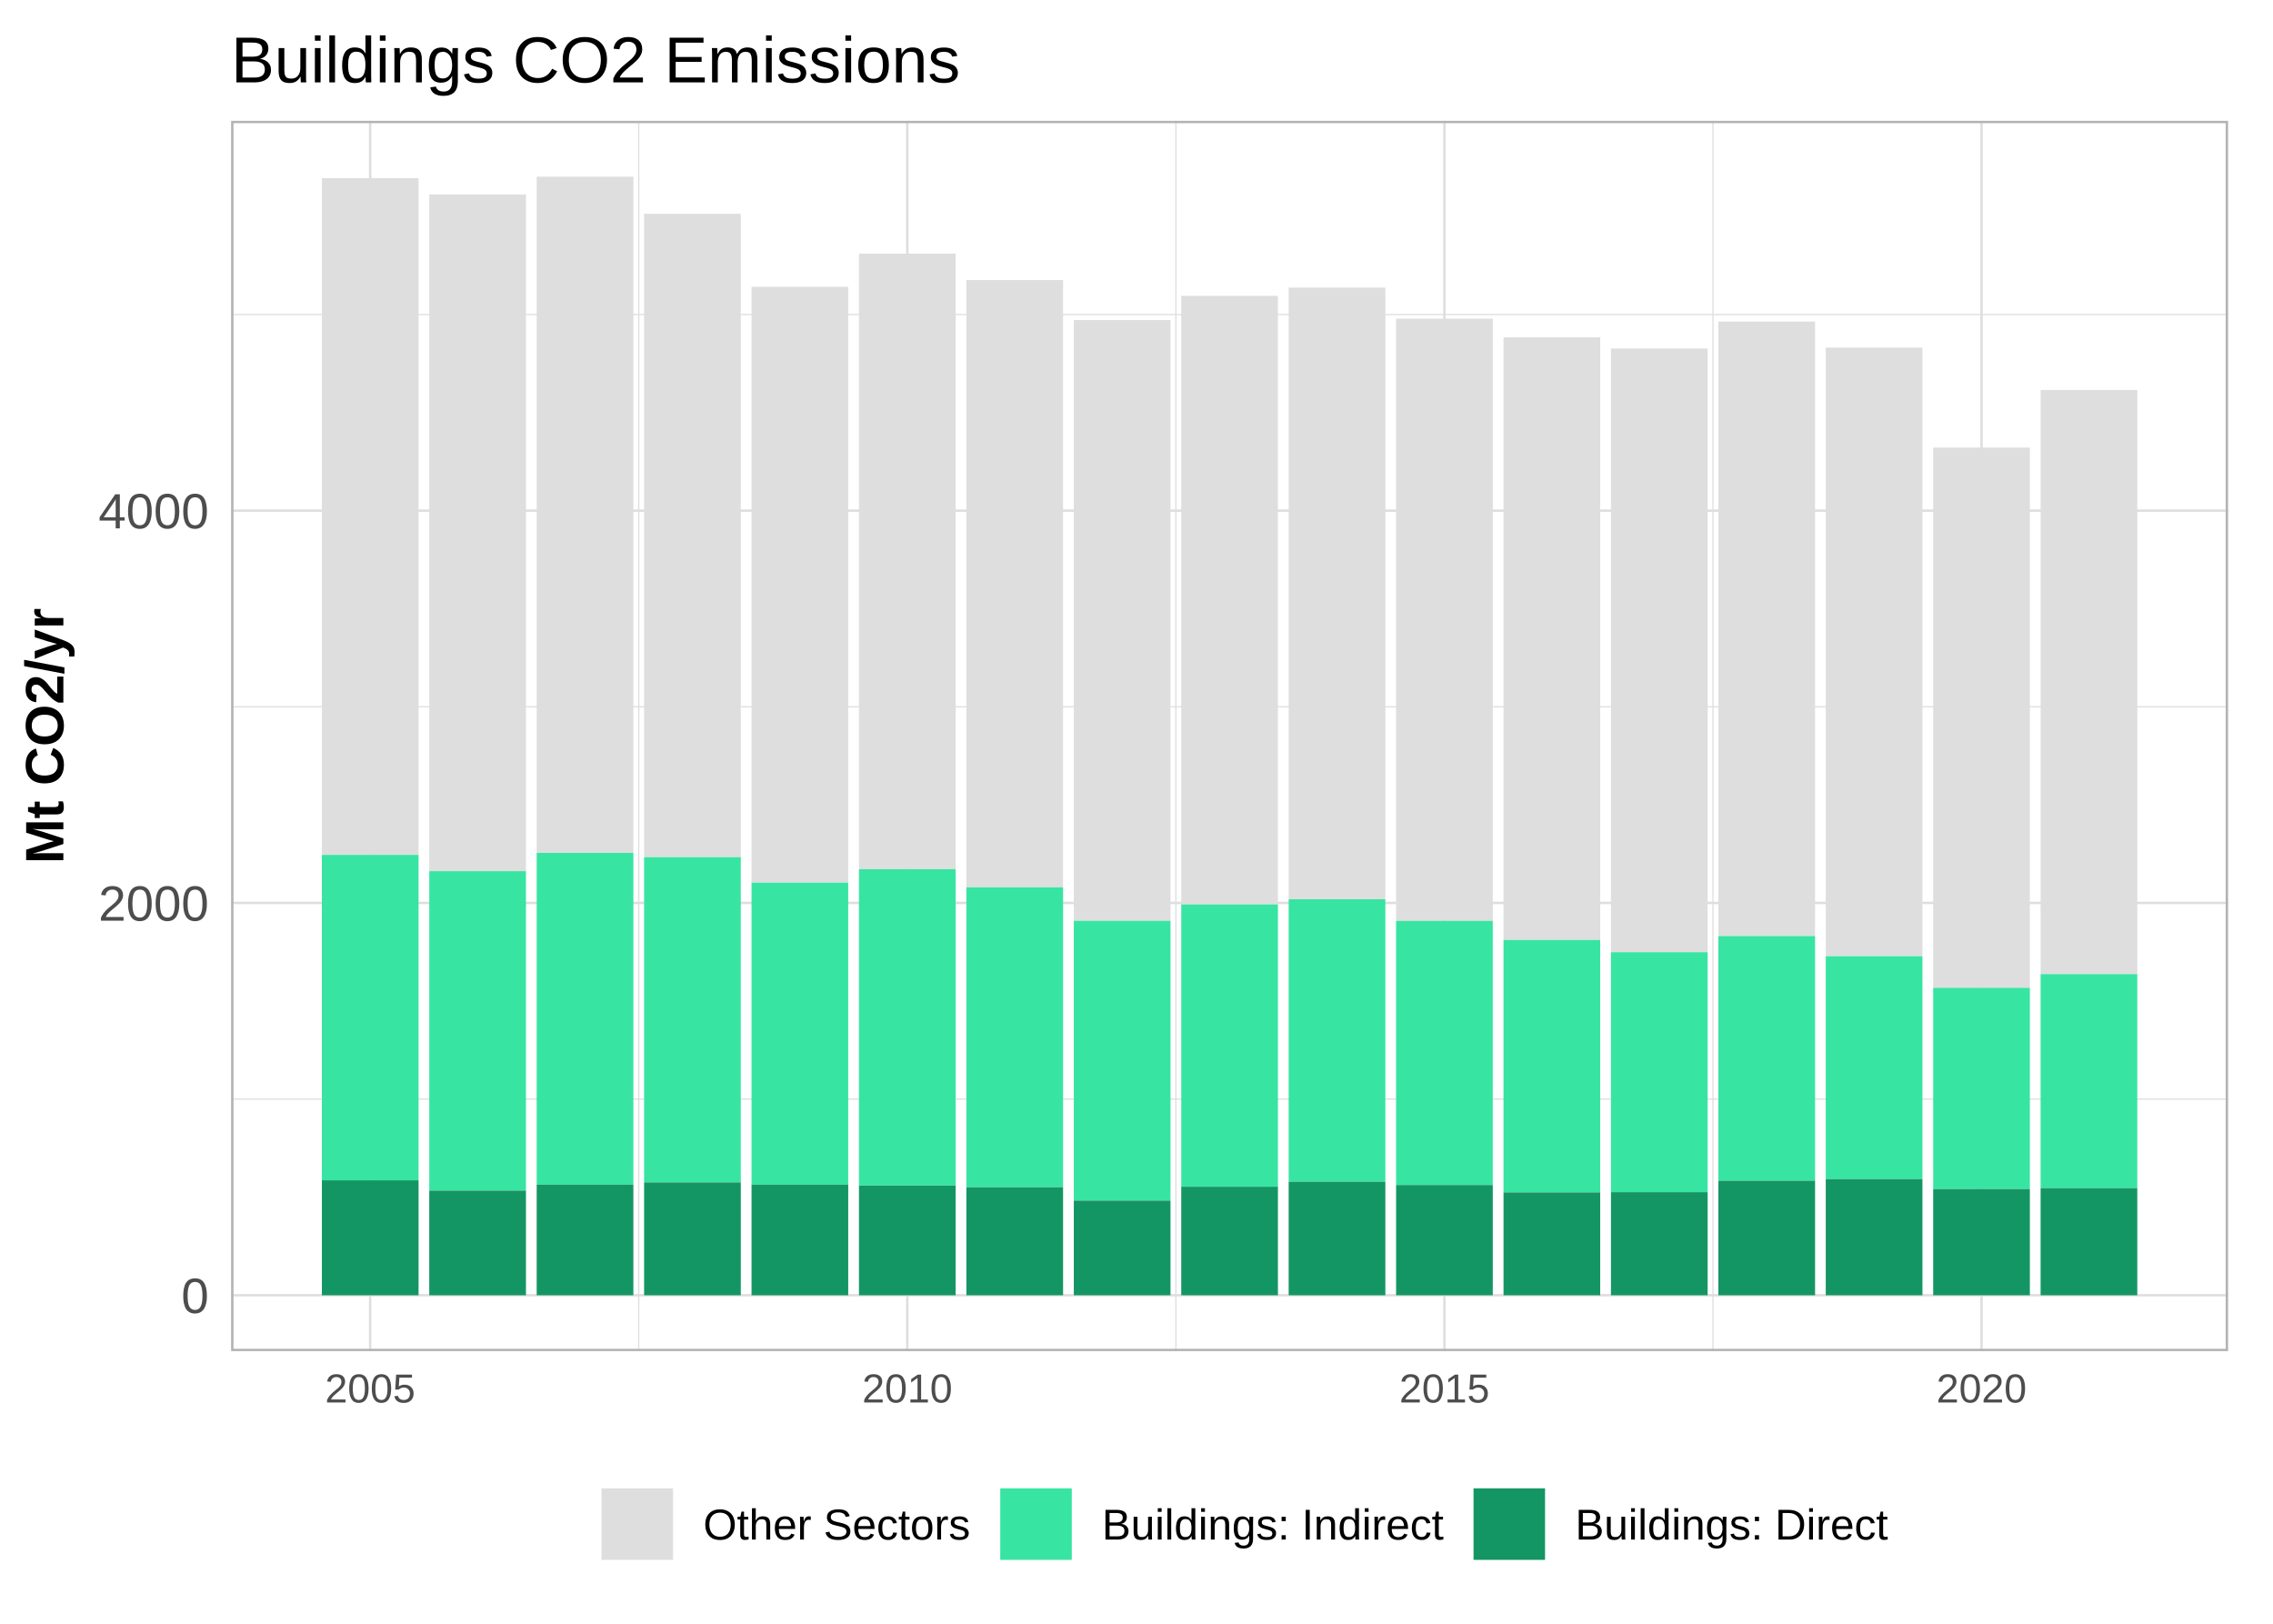
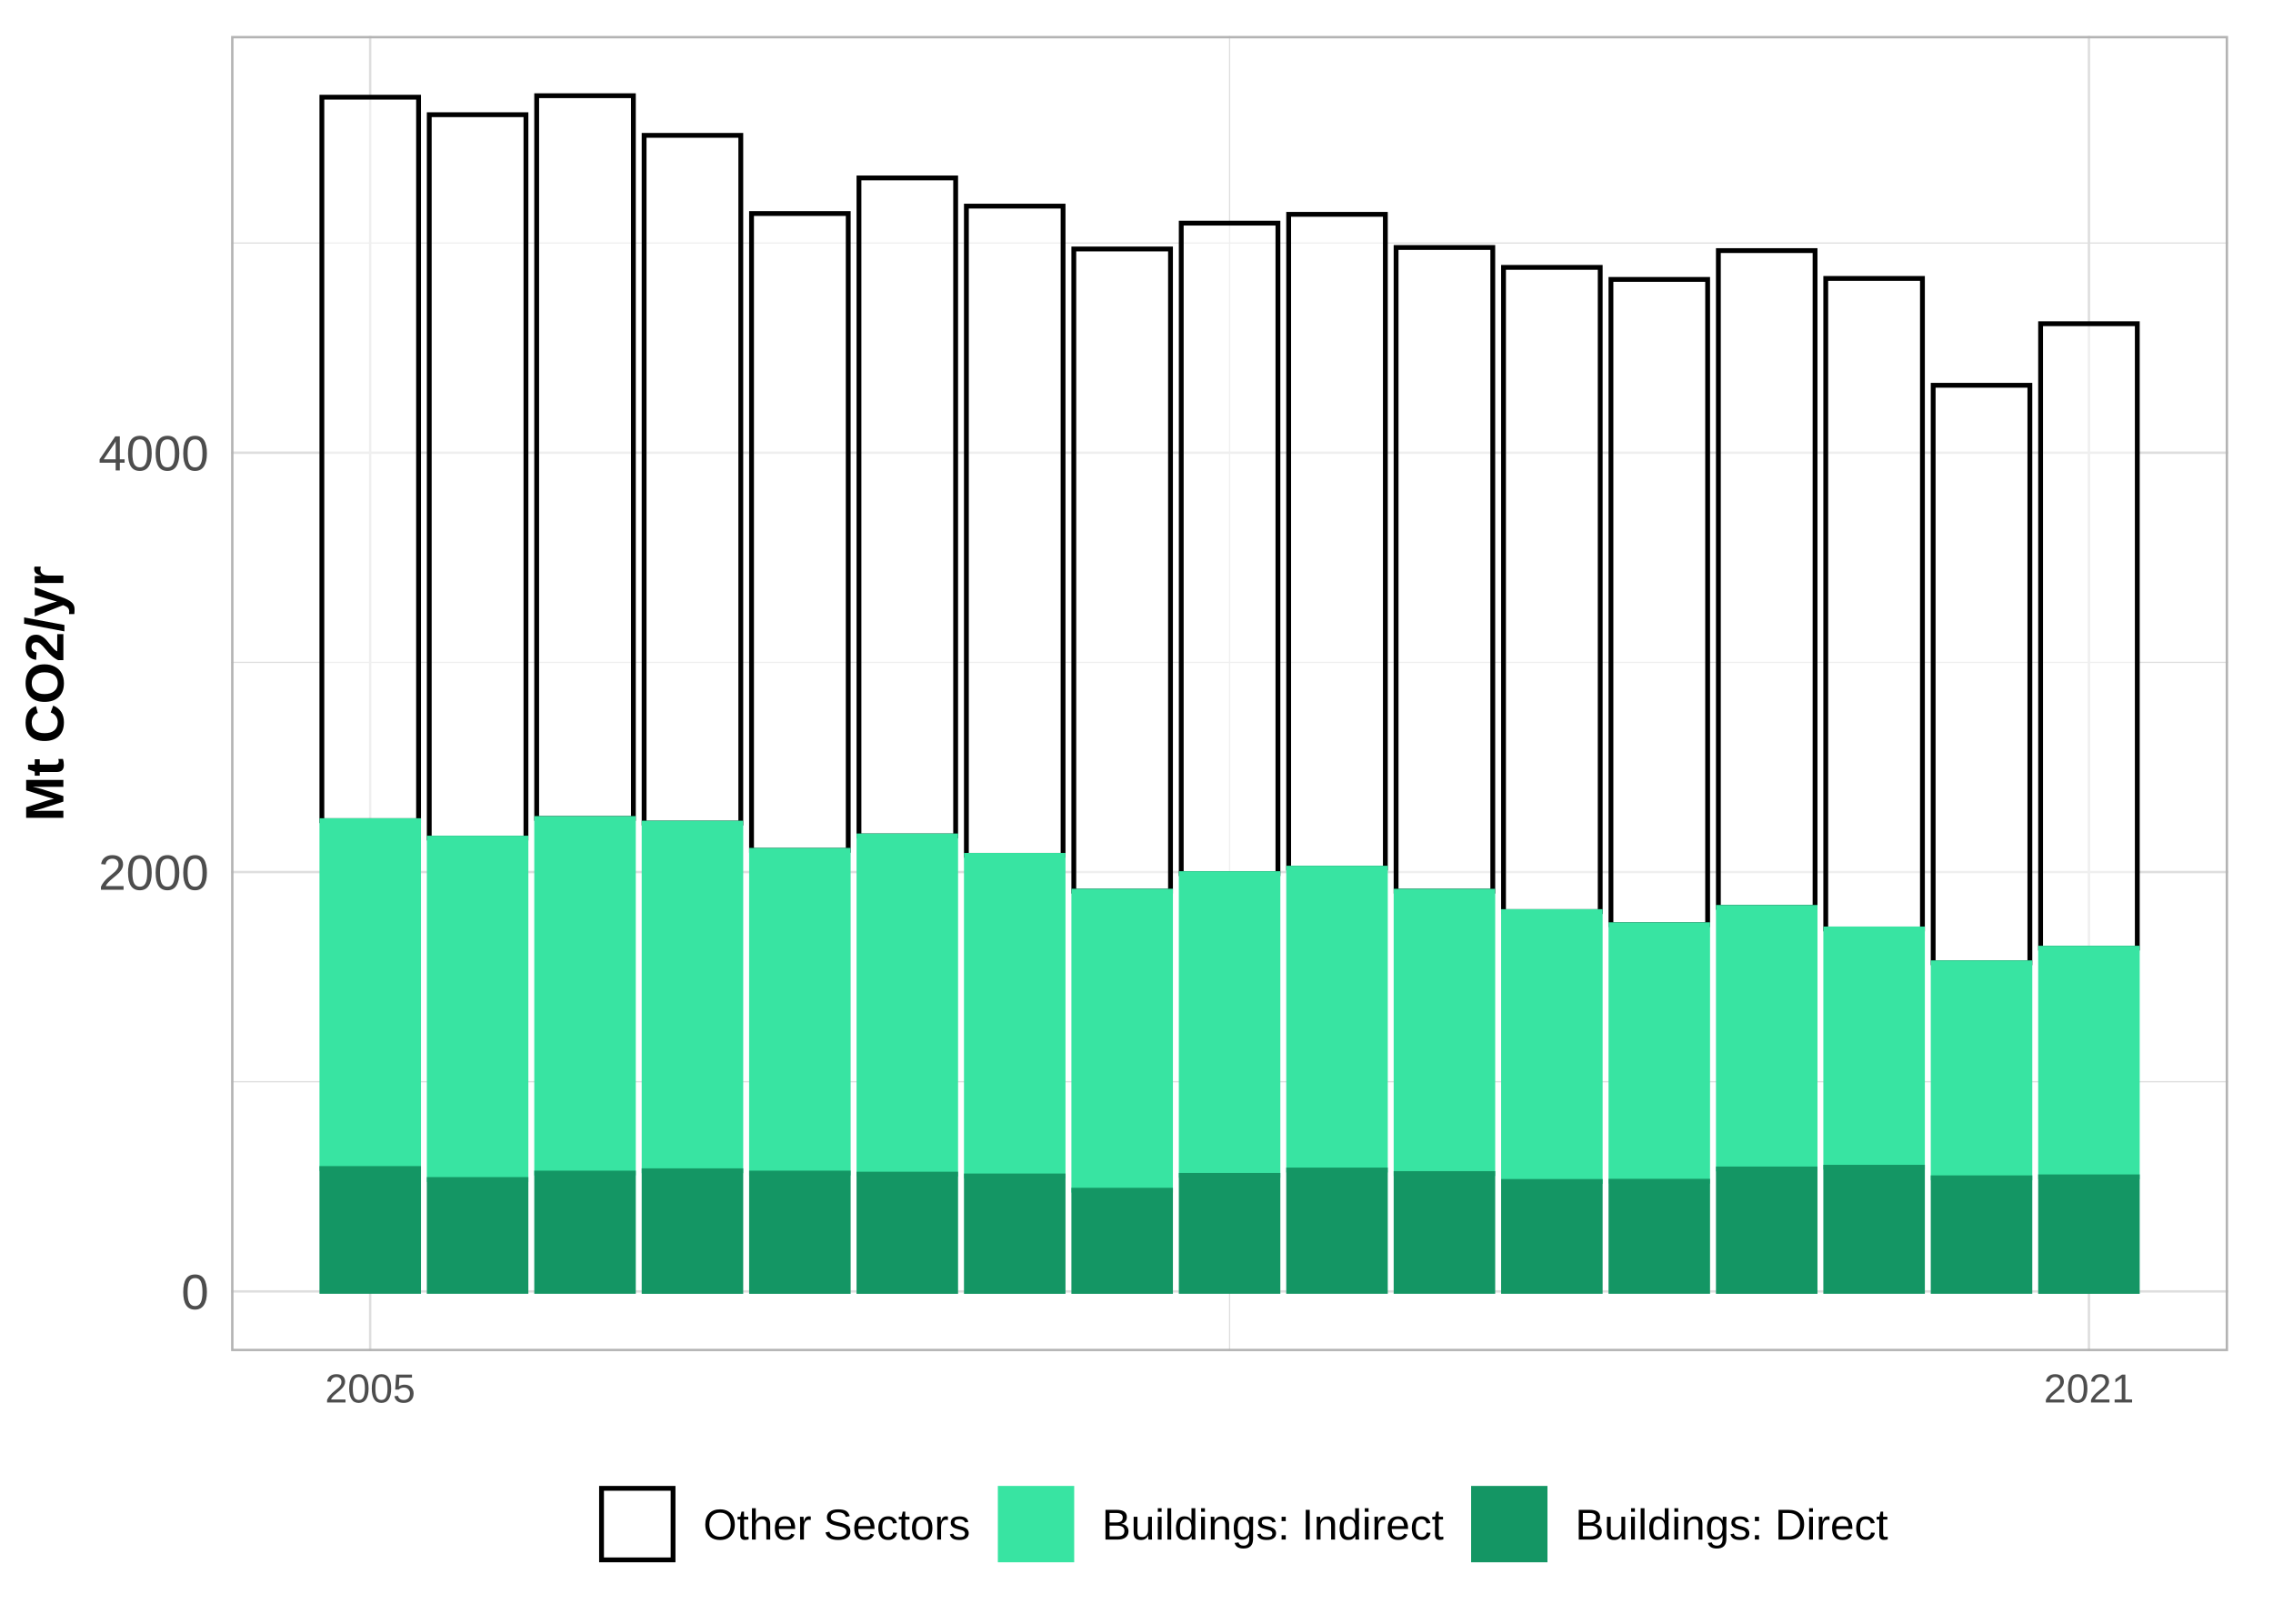
<svg xmlns="http://www.w3.org/2000/svg" class="svglite" width="504.00pt" height="360.00pt" viewBox="0 0 504.00 360.00">
  <defs>
    <style type="text/css">
    .svglite line, .svglite polyline, .svglite polygon, .svglite path, .svglite rect, .svglite circle {
      fill: none;
      stroke: #000000;
      stroke-linecap: round;
      stroke-linejoin: round;
      stroke-miterlimit: 10.00;
    }
    .svglite text {
      white-space: pre;
    }
  </style>
  </defs>
  <rect width="100%" height="100%" style="stroke: none; fill: #FFFFFF;" />
  <defs>
    <clipPath id="cpMC4wMHw1MDQuMDB8MC4wMHwzNjAuMDA=">
      <rect x="0.00" y="0.00" width="504.00" height="360.00" />
    </clipPath>
  </defs>
  <g clip-path="url(#cpMC4wMHw1MDQuMDB8MC4wMHwzNjAuMDA=)">
-     <rect x="0.00" y="0.00" width="504.00" height="360.00" style="stroke-width: 1.07; stroke: #FFFFFF; fill: #FFFFFF;" />
+     <rect x="0.00" y="0" width="504.00" height="360.00" style="stroke-width: 1.07; stroke: #FFFFFF; fill: #FFFFFF;" />
  </g>
  <defs>
-     <clipPath id="cpNTEuMjR8NDk0LjA0fDI2Ljc4fDI5OS41Nw==">
-       <rect x="51.24" y="26.78" width="442.80" height="272.79" />
+     <clipPath id="cpNTEuMjR8NDk0LjA0fDcuOTd8Mjk5LjU3">
+       <rect x="51.24" y="7.97" width="442.80" height="291.60" />
    </clipPath>
  </defs>
-   <g clip-path="url(#cpNTEuMjR8NDk0LjA0fDI2Ljc4fDI5OS41Nw==)">
-     <rect x="51.24" y="26.78" width="442.80" height="272.79" style="stroke-width: 1.07; stroke: none; fill: #FFFFFF;" />
-     <polyline points="51.24,243.68 494.04,243.68 " style="stroke-width: 0.27; stroke: #DEDEDE; stroke-linecap: butt;" />
-     <polyline points="51.24,156.70 494.04,156.70 " style="stroke-width: 0.27; stroke: #DEDEDE; stroke-linecap: butt;" />
-     <polyline points="51.24,69.73 494.04,69.73 " style="stroke-width: 0.27; stroke: #DEDEDE; stroke-linecap: butt;" />
-     <polyline points="141.63,299.57 141.63,26.78 " style="stroke-width: 0.27; stroke: #DEDEDE; stroke-linecap: butt;" />
-     <polyline points="260.73,299.57 260.73,26.78 " style="stroke-width: 0.27; stroke: #DEDEDE; stroke-linecap: butt;" />
-     <polyline points="379.82,299.57 379.82,26.78 " style="stroke-width: 0.27; stroke: #DEDEDE; stroke-linecap: butt;" />
-     <polyline points="51.24,287.17 494.04,287.17 " style="stroke-width: 0.53; stroke: #DEDEDE; stroke-linecap: butt;" />
-     <polyline points="51.24,200.19 494.04,200.19 " style="stroke-width: 0.53; stroke: #DEDEDE; stroke-linecap: butt;" />
-     <polyline points="51.24,113.22 494.04,113.22 " style="stroke-width: 0.53; stroke: #DEDEDE; stroke-linecap: butt;" />
-     <polyline points="82.08,299.57 82.08,26.78 " style="stroke-width: 0.53; stroke: #DEDEDE; stroke-linecap: butt;" />
-     <polyline points="201.18,299.57 201.18,26.78 " style="stroke-width: 0.53; stroke: #DEDEDE; stroke-linecap: butt;" />
-     <polyline points="320.28,299.57 320.28,26.78 " style="stroke-width: 0.53; stroke: #DEDEDE; stroke-linecap: butt;" />
-     <polyline points="439.37,299.57 439.37,26.78 " style="stroke-width: 0.53; stroke: #DEDEDE; stroke-linecap: butt;" />
-     <rect x="71.37" y="39.49" width="21.44" height="150.05" style="stroke-width: 1.07; stroke: none; stroke-linecap: butt; stroke-linejoin: miter; fill: #DEDEDE;" />
-     <rect x="71.37" y="189.54" width="21.44" height="72.15" style="stroke-width: 1.07; stroke: none; stroke-linecap: butt; stroke-linejoin: miter; fill: #38E4A2;" />
-     <rect x="71.37" y="261.69" width="21.44" height="25.48" style="stroke-width: 1.07; stroke: none; stroke-linecap: butt; stroke-linejoin: miter; fill: #149664;" />
-     <rect x="95.18" y="43.11" width="21.44" height="150.04" style="stroke-width: 1.07; stroke: none; stroke-linecap: butt; stroke-linejoin: miter; fill: #DEDEDE;" />
-     <rect x="95.18" y="193.15" width="21.44" height="70.82" style="stroke-width: 1.07; stroke: none; stroke-linecap: butt; stroke-linejoin: miter; fill: #38E4A2;" />
-     <rect x="95.18" y="263.97" width="21.44" height="23.20" style="stroke-width: 1.07; stroke: none; stroke-linecap: butt; stroke-linejoin: miter; fill: #149664;" />
-     <rect x="119.00" y="39.18" width="21.44" height="149.91" style="stroke-width: 1.07; stroke: none; stroke-linecap: butt; stroke-linejoin: miter; fill: #DEDEDE;" />
-     <rect x="119.00" y="189.09" width="21.44" height="73.54" style="stroke-width: 1.07; stroke: none; stroke-linecap: butt; stroke-linejoin: miter; fill: #38E4A2;" />
-     <rect x="119.00" y="262.63" width="21.44" height="24.54" style="stroke-width: 1.07; stroke: none; stroke-linecap: butt; stroke-linejoin: miter; fill: #149664;" />
-     <rect x="142.82" y="47.40" width="21.44" height="142.65" style="stroke-width: 1.07; stroke: none; stroke-linecap: butt; stroke-linejoin: miter; fill: #DEDEDE;" />
-     <rect x="142.82" y="190.04" width="21.44" height="72.10" style="stroke-width: 1.07; stroke: none; stroke-linecap: butt; stroke-linejoin: miter; fill: #38E4A2;" />
-     <rect x="142.82" y="262.15" width="21.44" height="25.02" style="stroke-width: 1.07; stroke: none; stroke-linecap: butt; stroke-linejoin: miter; fill: #149664;" />
-     <rect x="166.64" y="63.60" width="21.44" height="132.08" style="stroke-width: 1.07; stroke: none; stroke-linecap: butt; stroke-linejoin: miter; fill: #DEDEDE;" />
-     <rect x="166.64" y="195.69" width="21.44" height="66.94" style="stroke-width: 1.07; stroke: none; stroke-linecap: butt; stroke-linejoin: miter; fill: #38E4A2;" />
-     <rect x="166.64" y="262.63" width="21.44" height="24.54" style="stroke-width: 1.07; stroke: none; stroke-linecap: butt; stroke-linejoin: miter; fill: #149664;" />
-     <rect x="190.46" y="56.23" width="21.44" height="136.47" style="stroke-width: 1.07; stroke: none; stroke-linecap: butt; stroke-linejoin: miter; fill: #DEDEDE;" />
-     <rect x="190.46" y="192.70" width="21.44" height="70.15" style="stroke-width: 1.07; stroke: none; stroke-linecap: butt; stroke-linejoin: miter; fill: #38E4A2;" />
-     <rect x="190.46" y="262.85" width="21.44" height="24.32" style="stroke-width: 1.07; stroke: none; stroke-linecap: butt; stroke-linejoin: miter; fill: #149664;" />
-     <rect x="214.28" y="62.08" width="21.44" height="134.65" style="stroke-width: 1.07; stroke: none; stroke-linecap: butt; stroke-linejoin: miter; fill: #DEDEDE;" />
-     <rect x="214.28" y="196.73" width="21.44" height="66.49" style="stroke-width: 1.07; stroke: none; stroke-linecap: butt; stroke-linejoin: miter; fill: #38E4A2;" />
-     <rect x="214.28" y="263.22" width="21.44" height="23.95" style="stroke-width: 1.07; stroke: none; stroke-linecap: butt; stroke-linejoin: miter; fill: #149664;" />
-     <rect x="238.10" y="70.96" width="21.44" height="133.19" style="stroke-width: 1.07; stroke: none; stroke-linecap: butt; stroke-linejoin: miter; fill: #DEDEDE;" />
-     <rect x="238.10" y="204.15" width="21.44" height="62.02" style="stroke-width: 1.07; stroke: none; stroke-linecap: butt; stroke-linejoin: miter; fill: #38E4A2;" />
-     <rect x="238.10" y="266.18" width="21.44" height="20.99" style="stroke-width: 1.07; stroke: none; stroke-linecap: butt; stroke-linejoin: miter; fill: #149664;" />
-     <rect x="261.92" y="65.60" width="21.44" height="134.91" style="stroke-width: 1.07; stroke: none; stroke-linecap: butt; stroke-linejoin: miter; fill: #DEDEDE;" />
-     <rect x="261.92" y="200.52" width="21.44" height="62.59" style="stroke-width: 1.07; stroke: none; stroke-linecap: butt; stroke-linejoin: miter; fill: #38E4A2;" />
-     <rect x="261.92" y="263.11" width="21.44" height="24.06" style="stroke-width: 1.07; stroke: none; stroke-linecap: butt; stroke-linejoin: miter; fill: #149664;" />
-     <rect x="285.74" y="63.77" width="21.44" height="135.61" style="stroke-width: 1.07; stroke: none; stroke-linecap: butt; stroke-linejoin: miter; fill: #DEDEDE;" />
-     <rect x="285.74" y="199.38" width="21.44" height="62.61" style="stroke-width: 1.07; stroke: none; stroke-linecap: butt; stroke-linejoin: miter; fill: #38E4A2;" />
-     <rect x="285.74" y="261.99" width="21.44" height="25.18" style="stroke-width: 1.07; stroke: none; stroke-linecap: butt; stroke-linejoin: miter; fill: #149664;" />
-     <rect x="309.56" y="70.65" width="21.44" height="133.51" style="stroke-width: 1.07; stroke: none; stroke-linecap: butt; stroke-linejoin: miter; fill: #DEDEDE;" />
-     <rect x="309.56" y="204.16" width="21.44" height="58.57" style="stroke-width: 1.07; stroke: none; stroke-linecap: butt; stroke-linejoin: miter; fill: #38E4A2;" />
-     <rect x="309.56" y="262.73" width="21.44" height="24.44" style="stroke-width: 1.07; stroke: none; stroke-linecap: butt; stroke-linejoin: miter; fill: #149664;" />
-     <rect x="333.38" y="74.78" width="21.44" height="133.61" style="stroke-width: 1.07; stroke: none; stroke-linecap: butt; stroke-linejoin: miter; fill: #DEDEDE;" />
-     <rect x="333.38" y="208.40" width="21.44" height="55.97" style="stroke-width: 1.07; stroke: none; stroke-linecap: butt; stroke-linejoin: miter; fill: #38E4A2;" />
-     <rect x="333.38" y="264.37" width="21.44" height="22.80" style="stroke-width: 1.07; stroke: none; stroke-linecap: butt; stroke-linejoin: miter; fill: #149664;" />
-     <rect x="357.20" y="77.27" width="21.44" height="133.85" style="stroke-width: 1.07; stroke: none; stroke-linecap: butt; stroke-linejoin: miter; fill: #DEDEDE;" />
-     <rect x="357.20" y="211.12" width="21.44" height="53.20" style="stroke-width: 1.07; stroke: none; stroke-linecap: butt; stroke-linejoin: miter; fill: #38E4A2;" />
-     <rect x="357.20" y="264.32" width="21.44" height="22.85" style="stroke-width: 1.07; stroke: none; stroke-linecap: butt; stroke-linejoin: miter; fill: #149664;" />
-     <rect x="381.02" y="71.30" width="21.44" height="136.23" style="stroke-width: 1.07; stroke: none; stroke-linecap: butt; stroke-linejoin: miter; fill: #DEDEDE;" />
-     <rect x="381.02" y="207.53" width="21.44" height="54.24" style="stroke-width: 1.07; stroke: none; stroke-linecap: butt; stroke-linejoin: miter; fill: #38E4A2;" />
-     <rect x="381.02" y="261.77" width="21.44" height="25.40" style="stroke-width: 1.07; stroke: none; stroke-linecap: butt; stroke-linejoin: miter; fill: #149664;" />
-     <rect x="404.83" y="77.07" width="21.44" height="134.93" style="stroke-width: 1.07; stroke: none; stroke-linecap: butt; stroke-linejoin: miter; fill: #DEDEDE;" />
-     <rect x="404.83" y="212.00" width="21.44" height="49.42" style="stroke-width: 1.07; stroke: none; stroke-linecap: butt; stroke-linejoin: miter; fill: #38E4A2;" />
-     <rect x="404.83" y="261.42" width="21.44" height="25.75" style="stroke-width: 1.07; stroke: none; stroke-linecap: butt; stroke-linejoin: miter; fill: #149664;" />
-     <rect x="428.65" y="99.23" width="21.44" height="119.78" style="stroke-width: 1.07; stroke: none; stroke-linecap: butt; stroke-linejoin: miter; fill: #DEDEDE;" />
-     <rect x="428.65" y="219.01" width="21.44" height="44.60" style="stroke-width: 1.07; stroke: none; stroke-linecap: butt; stroke-linejoin: miter; fill: #38E4A2;" />
-     <rect x="428.65" y="263.61" width="21.44" height="23.56" style="stroke-width: 1.07; stroke: none; stroke-linecap: butt; stroke-linejoin: miter; fill: #149664;" />
-     <rect x="452.47" y="86.47" width="21.44" height="129.51" style="stroke-width: 1.07; stroke: none; stroke-linecap: butt; stroke-linejoin: miter; fill: #DEDEDE;" />
-     <rect x="452.47" y="215.98" width="21.44" height="47.43" style="stroke-width: 1.07; stroke: none; stroke-linecap: butt; stroke-linejoin: miter; fill: #38E4A2;" />
-     <rect x="452.47" y="263.41" width="21.44" height="23.76" style="stroke-width: 1.07; stroke: none; stroke-linecap: butt; stroke-linejoin: miter; fill: #149664;" />
-     <rect x="51.24" y="26.78" width="442.80" height="272.79" style="stroke-width: 1.07; stroke: #B3B3B3;" />
+   <g clip-path="url(#cpNTEuMjR8NDk0LjA0fDcuOTd8Mjk5LjU3)">
+     <rect x="51.24" y="7.97" width="442.80" height="291.60" style="stroke-width: 1.07; stroke: none; fill: #FFFFFF;" />
+     <polyline points="51.24,239.83 494.04,239.83 " style="stroke-width: 0.27; stroke: #DEDEDE; stroke-linecap: butt;" />
+     <polyline points="51.24,146.86 494.04,146.86 " style="stroke-width: 0.27; stroke: #DEDEDE; stroke-linecap: butt;" />
+     <polyline points="51.24,53.88 494.04,53.88 " style="stroke-width: 0.27; stroke: #DEDEDE; stroke-linecap: butt;" />
+     <polyline points="272.64,299.57 272.64,7.97 " style="stroke-width: 0.27; stroke: #DEDEDE; stroke-linecap: butt;" />
+     <polyline points="51.24,286.32 494.04,286.32 " style="stroke-width: 0.53; stroke: #DEDEDE; stroke-linecap: butt;" />
+     <polyline points="51.24,193.34 494.04,193.34 " style="stroke-width: 0.53; stroke: #DEDEDE; stroke-linecap: butt;" />
+     <polyline points="51.24,100.37 494.04,100.37 " style="stroke-width: 0.53; stroke: #DEDEDE; stroke-linecap: butt;" />
+     <polyline points="82.08,299.57 82.08,7.97 " style="stroke-width: 0.53; stroke: #DEDEDE; stroke-linecap: butt;" />
+     <polyline points="463.19,299.57 463.19,7.97 " style="stroke-width: 0.53; stroke: #DEDEDE; stroke-linecap: butt;" />
+     <rect x="71.37" y="21.55" width="21.44" height="160.40" style="stroke-width: 1.07; stroke-linecap: butt; stroke-linejoin: miter; fill: #FFFFFF; fill-opacity: 0.50;" />
+     <rect x="71.37" y="181.95" width="21.44" height="77.12" style="stroke-width: 1.07; stroke: #38E4A2; stroke-linecap: butt; stroke-linejoin: miter; fill: #38E4A2;" />
+     <rect x="71.37" y="259.07" width="21.44" height="27.24" style="stroke-width: 1.07; stroke: #149664; stroke-linecap: butt; stroke-linejoin: miter; fill: #149664;" />
+     <rect x="95.18" y="25.43" width="21.44" height="160.38" style="stroke-width: 1.07; stroke-linecap: butt; stroke-linejoin: miter; fill: #FFFFFF; fill-opacity: 0.50;" />
+     <rect x="95.18" y="185.82" width="21.44" height="75.70" style="stroke-width: 1.07; stroke: #38E4A2; stroke-linecap: butt; stroke-linejoin: miter; fill: #38E4A2;" />
+     <rect x="95.18" y="261.51" width="21.44" height="24.80" style="stroke-width: 1.07; stroke: #149664; stroke-linecap: butt; stroke-linejoin: miter; fill: #149664;" />
+     <rect x="119.00" y="21.22" width="21.44" height="160.24" style="stroke-width: 1.07; stroke-linecap: butt; stroke-linejoin: miter; fill: #FFFFFF; fill-opacity: 0.50;" />
+     <rect x="119.00" y="181.47" width="21.44" height="78.61" style="stroke-width: 1.07; stroke: #38E4A2; stroke-linecap: butt; stroke-linejoin: miter; fill: #38E4A2;" />
+     <rect x="119.00" y="260.08" width="21.44" height="26.23" style="stroke-width: 1.07; stroke: #149664; stroke-linecap: butt; stroke-linejoin: miter; fill: #149664;" />
+     <rect x="142.82" y="30.01" width="21.44" height="152.48" style="stroke-width: 1.07; stroke-linecap: butt; stroke-linejoin: miter; fill: #FFFFFF; fill-opacity: 0.50;" />
+     <rect x="142.82" y="182.49" width="21.44" height="77.08" style="stroke-width: 1.07; stroke: #38E4A2; stroke-linecap: butt; stroke-linejoin: miter; fill: #38E4A2;" />
+     <rect x="142.82" y="259.57" width="21.44" height="26.75" style="stroke-width: 1.07; stroke: #149664; stroke-linecap: butt; stroke-linejoin: miter; fill: #149664;" />
+     <rect x="166.64" y="47.34" width="21.44" height="141.19" style="stroke-width: 1.07; stroke-linecap: butt; stroke-linejoin: miter; fill: #FFFFFF; fill-opacity: 0.50;" />
+     <rect x="166.64" y="188.53" width="21.44" height="71.55" style="stroke-width: 1.07; stroke: #38E4A2; stroke-linecap: butt; stroke-linejoin: miter; fill: #38E4A2;" />
+     <rect x="166.64" y="260.08" width="21.44" height="26.24" style="stroke-width: 1.07; stroke: #149664; stroke-linecap: butt; stroke-linejoin: miter; fill: #149664;" />
+     <rect x="190.46" y="39.45" width="21.44" height="145.88" style="stroke-width: 1.07; stroke-linecap: butt; stroke-linejoin: miter; fill: #FFFFFF; fill-opacity: 0.50;" />
+     <rect x="190.46" y="185.33" width="21.44" height="74.99" style="stroke-width: 1.07; stroke: #38E4A2; stroke-linecap: butt; stroke-linejoin: miter; fill: #38E4A2;" />
+     <rect x="190.46" y="260.32" width="21.44" height="26.00" style="stroke-width: 1.07; stroke: #149664; stroke-linecap: butt; stroke-linejoin: miter; fill: #149664;" />
+     <rect x="214.28" y="45.70" width="21.44" height="143.93" style="stroke-width: 1.07; stroke-linecap: butt; stroke-linejoin: miter; fill: #FFFFFF; fill-opacity: 0.50;" />
+     <rect x="214.28" y="189.64" width="21.44" height="71.08" style="stroke-width: 1.07; stroke: #38E4A2; stroke-linecap: butt; stroke-linejoin: miter; fill: #38E4A2;" />
+     <rect x="214.28" y="260.72" width="21.44" height="25.60" style="stroke-width: 1.07; stroke: #149664; stroke-linecap: butt; stroke-linejoin: miter; fill: #149664;" />
+     <rect x="238.10" y="55.20" width="21.44" height="142.38" style="stroke-width: 1.07; stroke-linecap: butt; stroke-linejoin: miter; fill: #FFFFFF; fill-opacity: 0.50;" />
+     <rect x="238.10" y="197.58" width="21.44" height="66.30" style="stroke-width: 1.07; stroke: #38E4A2; stroke-linecap: butt; stroke-linejoin: miter; fill: #38E4A2;" />
+     <rect x="238.10" y="263.88" width="21.44" height="22.44" style="stroke-width: 1.07; stroke: #149664; stroke-linecap: butt; stroke-linejoin: miter; fill: #149664;" />
+     <rect x="261.92" y="49.47" width="21.44" height="144.22" style="stroke-width: 1.07; stroke-linecap: butt; stroke-linejoin: miter; fill: #FFFFFF; fill-opacity: 0.50;" />
+     <rect x="261.92" y="193.69" width="21.44" height="66.90" style="stroke-width: 1.07; stroke: #38E4A2; stroke-linecap: butt; stroke-linejoin: miter; fill: #38E4A2;" />
+     <rect x="261.92" y="260.59" width="21.44" height="25.72" style="stroke-width: 1.07; stroke: #149664; stroke-linecap: butt; stroke-linejoin: miter; fill: #149664;" />
+     <rect x="285.74" y="47.52" width="21.44" height="144.96" style="stroke-width: 1.07; stroke-linecap: butt; stroke-linejoin: miter; fill: #FFFFFF; fill-opacity: 0.50;" />
+     <rect x="285.74" y="192.48" width="21.44" height="66.93" style="stroke-width: 1.07; stroke: #38E4A2; stroke-linecap: butt; stroke-linejoin: miter; fill: #38E4A2;" />
+     <rect x="285.74" y="259.40" width="21.44" height="26.91" style="stroke-width: 1.07; stroke: #149664; stroke-linecap: butt; stroke-linejoin: miter; fill: #149664;" />
+     <rect x="309.56" y="54.87" width="21.44" height="142.71" style="stroke-width: 1.07; stroke-linecap: butt; stroke-linejoin: miter; fill: #FFFFFF; fill-opacity: 0.50;" />
+     <rect x="309.56" y="197.59" width="21.44" height="62.61" style="stroke-width: 1.07; stroke: #38E4A2; stroke-linecap: butt; stroke-linejoin: miter; fill: #38E4A2;" />
+     <rect x="309.56" y="260.19" width="21.44" height="26.12" style="stroke-width: 1.07; stroke: #149664; stroke-linecap: butt; stroke-linejoin: miter; fill: #149664;" />
+     <rect x="333.38" y="59.28" width="21.44" height="142.83" style="stroke-width: 1.07; stroke-linecap: butt; stroke-linejoin: miter; fill: #FFFFFF; fill-opacity: 0.50;" />
+     <rect x="333.38" y="202.11" width="21.44" height="59.83" style="stroke-width: 1.07; stroke: #38E4A2; stroke-linecap: butt; stroke-linejoin: miter; fill: #38E4A2;" />
+     <rect x="333.38" y="261.94" width="21.44" height="24.37" style="stroke-width: 1.07; stroke: #149664; stroke-linecap: butt; stroke-linejoin: miter; fill: #149664;" />
+     <rect x="357.20" y="61.95" width="21.44" height="143.08" style="stroke-width: 1.07; stroke-linecap: butt; stroke-linejoin: miter; fill: #FFFFFF; fill-opacity: 0.50;" />
+     <rect x="357.20" y="205.02" width="21.44" height="56.87" style="stroke-width: 1.07; stroke: #38E4A2; stroke-linecap: butt; stroke-linejoin: miter; fill: #38E4A2;" />
+     <rect x="357.20" y="261.89" width="21.44" height="24.42" style="stroke-width: 1.07; stroke: #149664; stroke-linecap: butt; stroke-linejoin: miter; fill: #149664;" />
+     <rect x="381.02" y="55.56" width="21.44" height="145.62" style="stroke-width: 1.07; stroke-linecap: butt; stroke-linejoin: miter; fill: #FFFFFF; fill-opacity: 0.50;" />
+     <rect x="381.02" y="201.18" width="21.44" height="57.98" style="stroke-width: 1.07; stroke: #38E4A2; stroke-linecap: butt; stroke-linejoin: miter; fill: #38E4A2;" />
+     <rect x="381.02" y="259.17" width="21.44" height="27.15" style="stroke-width: 1.07; stroke: #149664; stroke-linecap: butt; stroke-linejoin: miter; fill: #149664;" />
+     <rect x="404.83" y="61.73" width="21.44" height="144.23" style="stroke-width: 1.07; stroke-linecap: butt; stroke-linejoin: miter; fill: #FFFFFF; fill-opacity: 0.50;" />
+     <rect x="404.83" y="205.96" width="21.44" height="52.83" style="stroke-width: 1.07; stroke: #38E4A2; stroke-linecap: butt; stroke-linejoin: miter; fill: #38E4A2;" />
+     <rect x="404.83" y="258.79" width="21.44" height="27.52" style="stroke-width: 1.07; stroke: #149664; stroke-linecap: butt; stroke-linejoin: miter; fill: #149664;" />
+     <rect x="428.65" y="85.42" width="21.44" height="128.04" style="stroke-width: 1.07; stroke-linecap: butt; stroke-linejoin: miter; fill: #FFFFFF; fill-opacity: 0.50;" />
+     <rect x="428.65" y="213.46" width="21.44" height="47.68" style="stroke-width: 1.07; stroke: #38E4A2; stroke-linecap: butt; stroke-linejoin: miter; fill: #38E4A2;" />
+     <rect x="428.65" y="261.13" width="21.44" height="25.18" style="stroke-width: 1.07; stroke: #149664; stroke-linecap: butt; stroke-linejoin: miter; fill: #149664;" />
+     <rect x="452.47" y="71.77" width="21.44" height="138.44" style="stroke-width: 1.07; stroke-linecap: butt; stroke-linejoin: miter; fill: #FFFFFF; fill-opacity: 0.50;" />
+     <rect x="452.47" y="210.22" width="21.44" height="50.70" style="stroke-width: 1.07; stroke: #38E4A2; stroke-linecap: butt; stroke-linejoin: miter; fill: #38E4A2;" />
+     <rect x="452.47" y="260.92" width="21.44" height="25.40" style="stroke-width: 1.07; stroke: #149664; stroke-linecap: butt; stroke-linejoin: miter; fill: #149664;" />
+     <rect x="51.24" y="7.97" width="442.80" height="291.60" style="stroke-width: 1.07; stroke: #B3B3B3;" />
  </g>
  <g clip-path="url(#cpMC4wMHw1MDQuMDB8MC4wMHwzNjAuMDA=)">
-     <text x="46.31" y="291.11" text-anchor="end" style="font-size: 11.00px;fill: #4D4D4D; font-family: &quot;Arial&quot;;" textLength="6.12px" lengthAdjust="spacingAndGlyphs">0</text>
-     <text x="46.31" y="204.13" text-anchor="end" style="font-size: 11.00px;fill: #4D4D4D; font-family: &quot;Arial&quot;;" textLength="24.48px" lengthAdjust="spacingAndGlyphs">2000</text>
-     <text x="46.31" y="117.15" text-anchor="end" style="font-size: 11.00px;fill: #4D4D4D; font-family: &quot;Arial&quot;;" textLength="24.48px" lengthAdjust="spacingAndGlyphs">4000</text>
+     <text x="46.31" y="290.25" text-anchor="end" style="font-size: 11.00px;fill: #4D4D4D; font-family: &quot;Arial&quot;;" textLength="6.12px" lengthAdjust="spacingAndGlyphs">0</text>
+     <text x="46.31" y="197.28" text-anchor="end" style="font-size: 11.00px;fill: #4D4D4D; font-family: &quot;Arial&quot;;" textLength="24.48px" lengthAdjust="spacingAndGlyphs">2000</text>
+     <text x="46.31" y="104.31" text-anchor="end" style="font-size: 11.00px;fill: #4D4D4D; font-family: &quot;Arial&quot;;" textLength="24.48px" lengthAdjust="spacingAndGlyphs">4000</text>
    <text x="82.08" y="310.95" text-anchor="middle" style="font-size: 9.00px;fill: #4D4D4D; font-family: &quot;Arial&quot;;" textLength="20.02px" lengthAdjust="spacingAndGlyphs">2005</text>
-     <text x="201.18" y="310.95" text-anchor="middle" style="font-size: 9.00px;fill: #4D4D4D; font-family: &quot;Arial&quot;;" textLength="20.02px" lengthAdjust="spacingAndGlyphs">2010</text>
-     <text x="320.28" y="310.95" text-anchor="middle" style="font-size: 9.00px;fill: #4D4D4D; font-family: &quot;Arial&quot;;" textLength="20.02px" lengthAdjust="spacingAndGlyphs">2015</text>
-     <text x="439.37" y="310.95" text-anchor="middle" style="font-size: 9.00px;fill: #4D4D4D; font-family: &quot;Arial&quot;;" textLength="20.02px" lengthAdjust="spacingAndGlyphs">2020</text>
-     <text transform="translate(14.05,163.17) rotate(-90)" text-anchor="middle" style="font-size: 12.00px; font-weight: bold; font-family: &quot;Arial&quot;;" textLength="56.69px" lengthAdjust="spacingAndGlyphs">Mt CO2/yr</text>
+     <text x="463.19" y="310.95" text-anchor="middle" style="font-size: 9.00px;fill: #4D4D4D; font-family: &quot;Arial&quot;;" textLength="20.02px" lengthAdjust="spacingAndGlyphs">2021</text>
+     <text transform="translate(14.05,153.77) rotate(-90)" text-anchor="middle" style="font-size: 12.00px; font-weight: bold; font-family: &quot;Arial&quot;;" textLength="56.69px" lengthAdjust="spacingAndGlyphs">Mt CO2/yr</text>
    <rect x="121.22" y="323.79" width="302.84" height="28.24" style="stroke-width: 1.07; stroke: none; fill: #FFFFFF;" />
    <rect x="132.67" y="329.27" width="17.28" height="17.28" style="stroke-width: 1.07; stroke: none; fill: #FFFFFF;" />
-     <rect x="133.38" y="329.98" width="15.86" height="15.86" style="stroke-width: 1.07; stroke: none; stroke-linecap: butt; stroke-linejoin: miter; fill: #DEDEDE;" />
+     <rect x="133.38" y="329.98" width="15.86" height="15.86" style="stroke-width: 1.07; stroke-linecap: butt; stroke-linejoin: miter; fill: #FFFFFF; fill-opacity: 0.50;" />
    <rect x="221.08" y="329.27" width="17.28" height="17.28" style="stroke-width: 1.07; stroke: none; fill: #FFFFFF;" />
-     <rect x="221.79" y="329.98" width="15.86" height="15.86" style="stroke-width: 1.07; stroke: none; stroke-linecap: butt; stroke-linejoin: miter; fill: #38E4A2;" />
+     <rect x="221.79" y="329.98" width="15.86" height="15.86" style="stroke-width: 1.07; stroke: #38E4A2; stroke-linecap: butt; stroke-linejoin: miter; fill: #38E4A2;" />
    <rect x="326.02" y="329.27" width="17.28" height="17.28" style="stroke-width: 1.07; stroke: none; fill: #FFFFFF;" />
-     <rect x="326.73" y="329.98" width="15.86" height="15.86" style="stroke-width: 1.07; stroke: none; stroke-linecap: butt; stroke-linejoin: miter; fill: #149664;" />
+     <rect x="326.73" y="329.98" width="15.86" height="15.86" style="stroke-width: 1.07; stroke: #149664; stroke-linecap: butt; stroke-linejoin: miter; fill: #149664;" />
    <text x="155.93" y="341.34" style="font-size: 9.60px; font-family: &quot;Arial&quot;;" textLength="59.17px" lengthAdjust="spacingAndGlyphs">Other Sectors</text>
    <text x="244.34" y="341.34" style="font-size: 9.60px; font-family: &quot;Arial&quot;;" textLength="75.71px" lengthAdjust="spacingAndGlyphs">Buildings: Indirect</text>
    <text x="349.28" y="341.34" style="font-size: 9.60px; font-family: &quot;Arial&quot;;" textLength="69.30px" lengthAdjust="spacingAndGlyphs">Buildings: Direct</text>
-     <text x="51.24" y="18.27" style="font-size: 14.40px; font-family: &quot;Arial&quot;;" textLength="161.60px" lengthAdjust="spacingAndGlyphs">Buildings CO2 Emissions</text>
  </g>
</svg>
